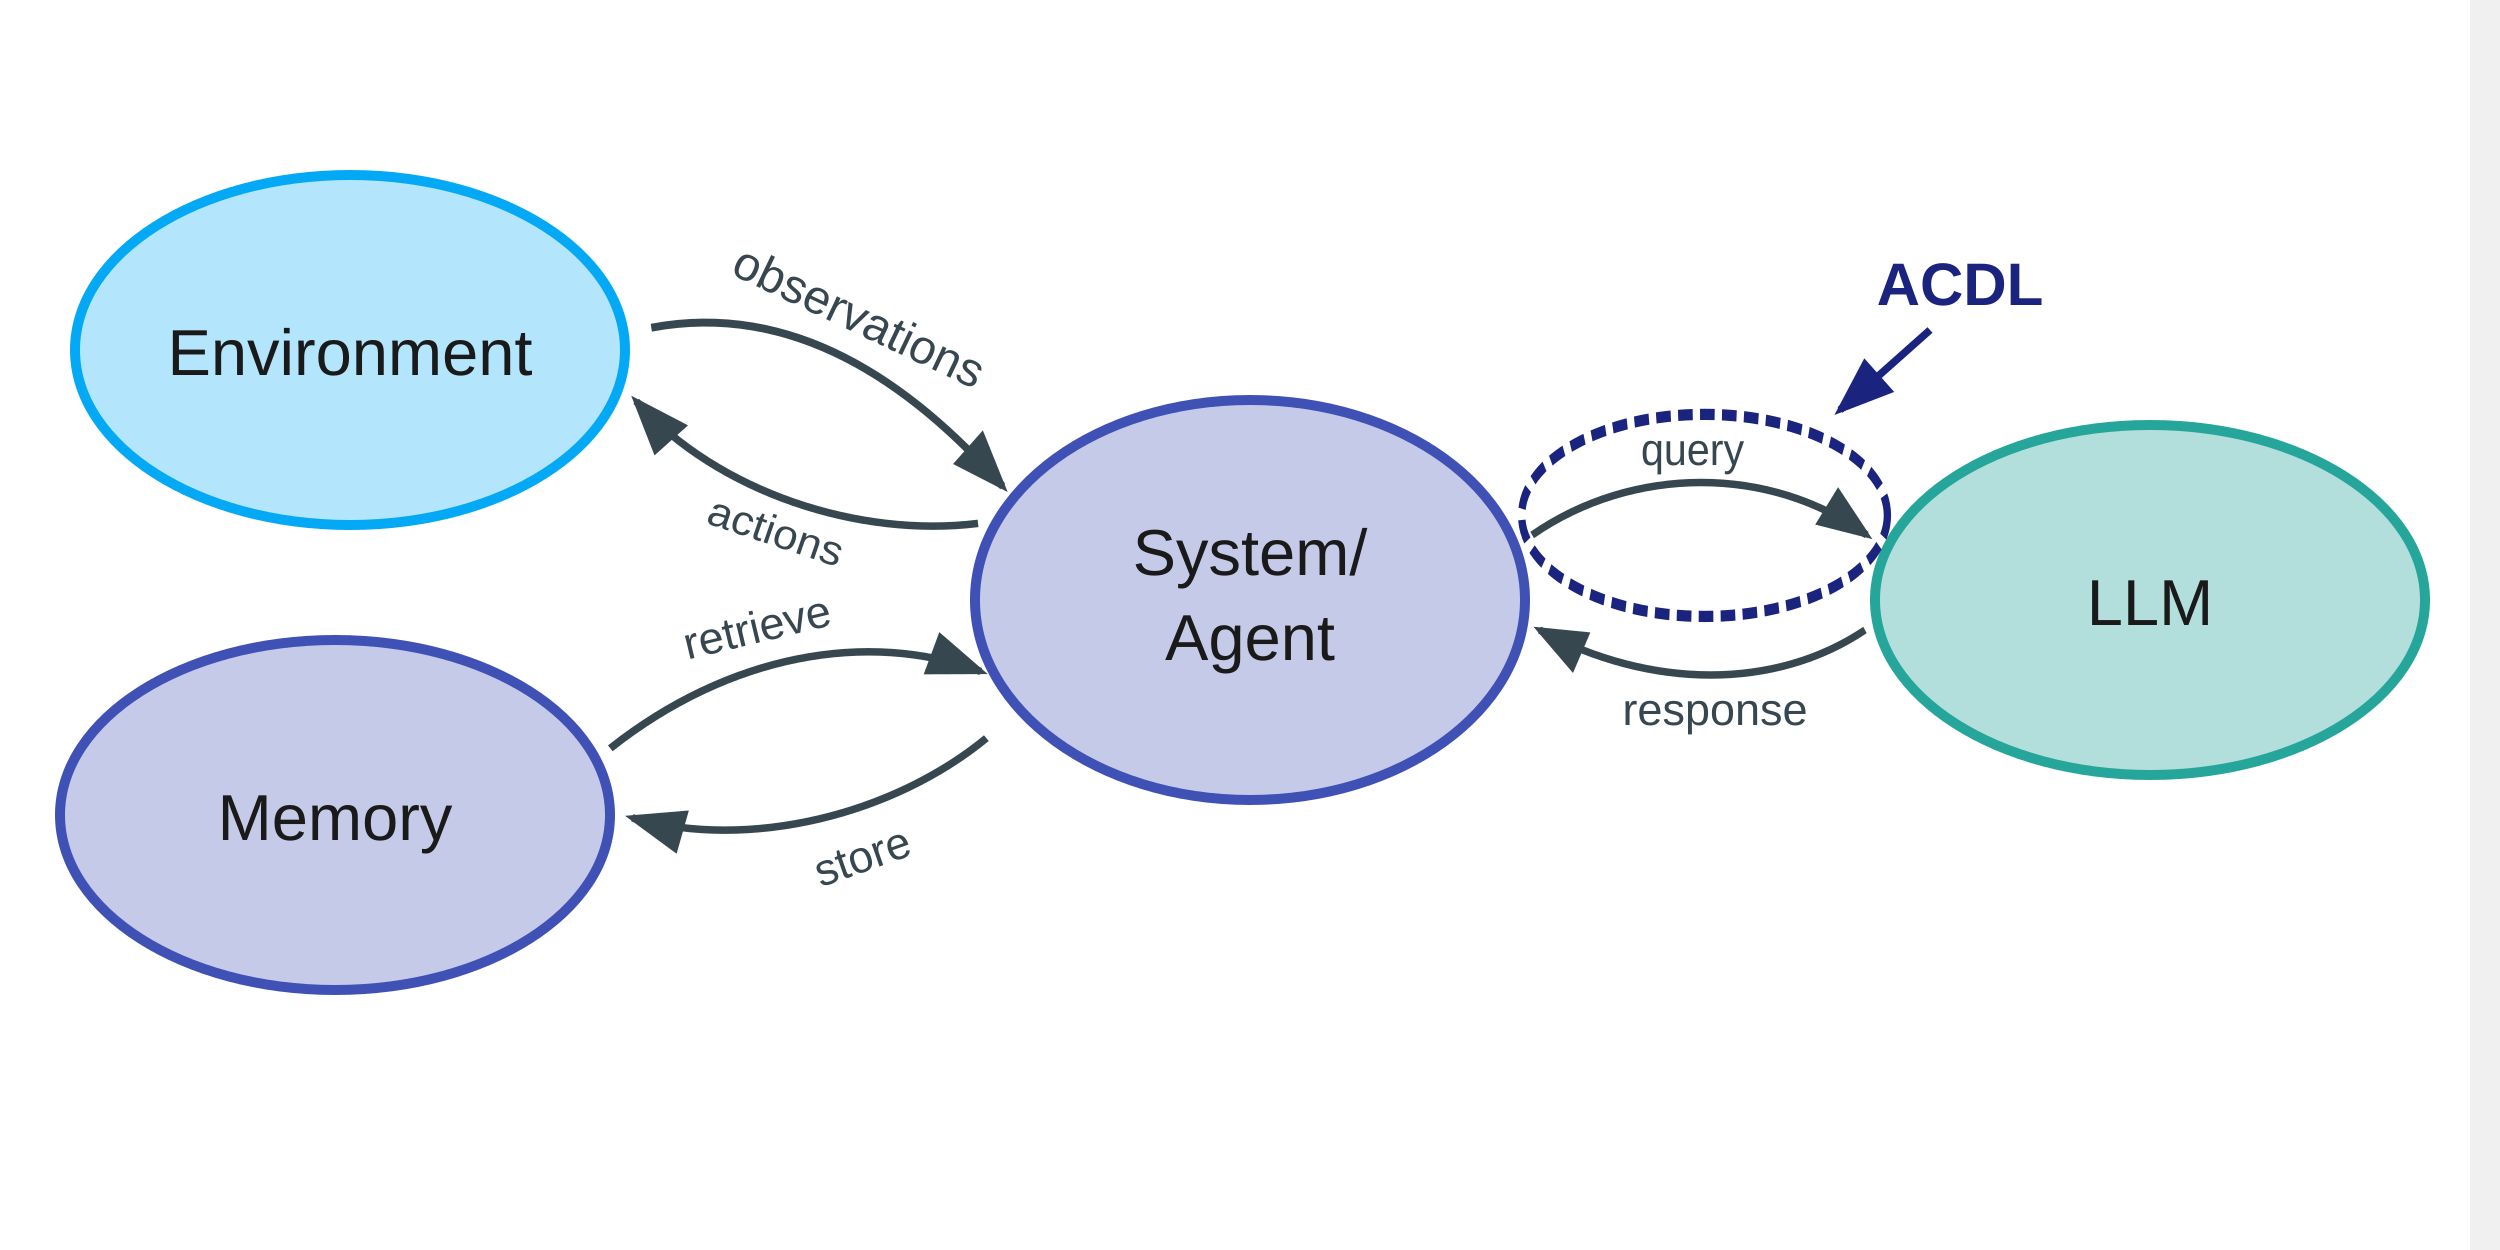
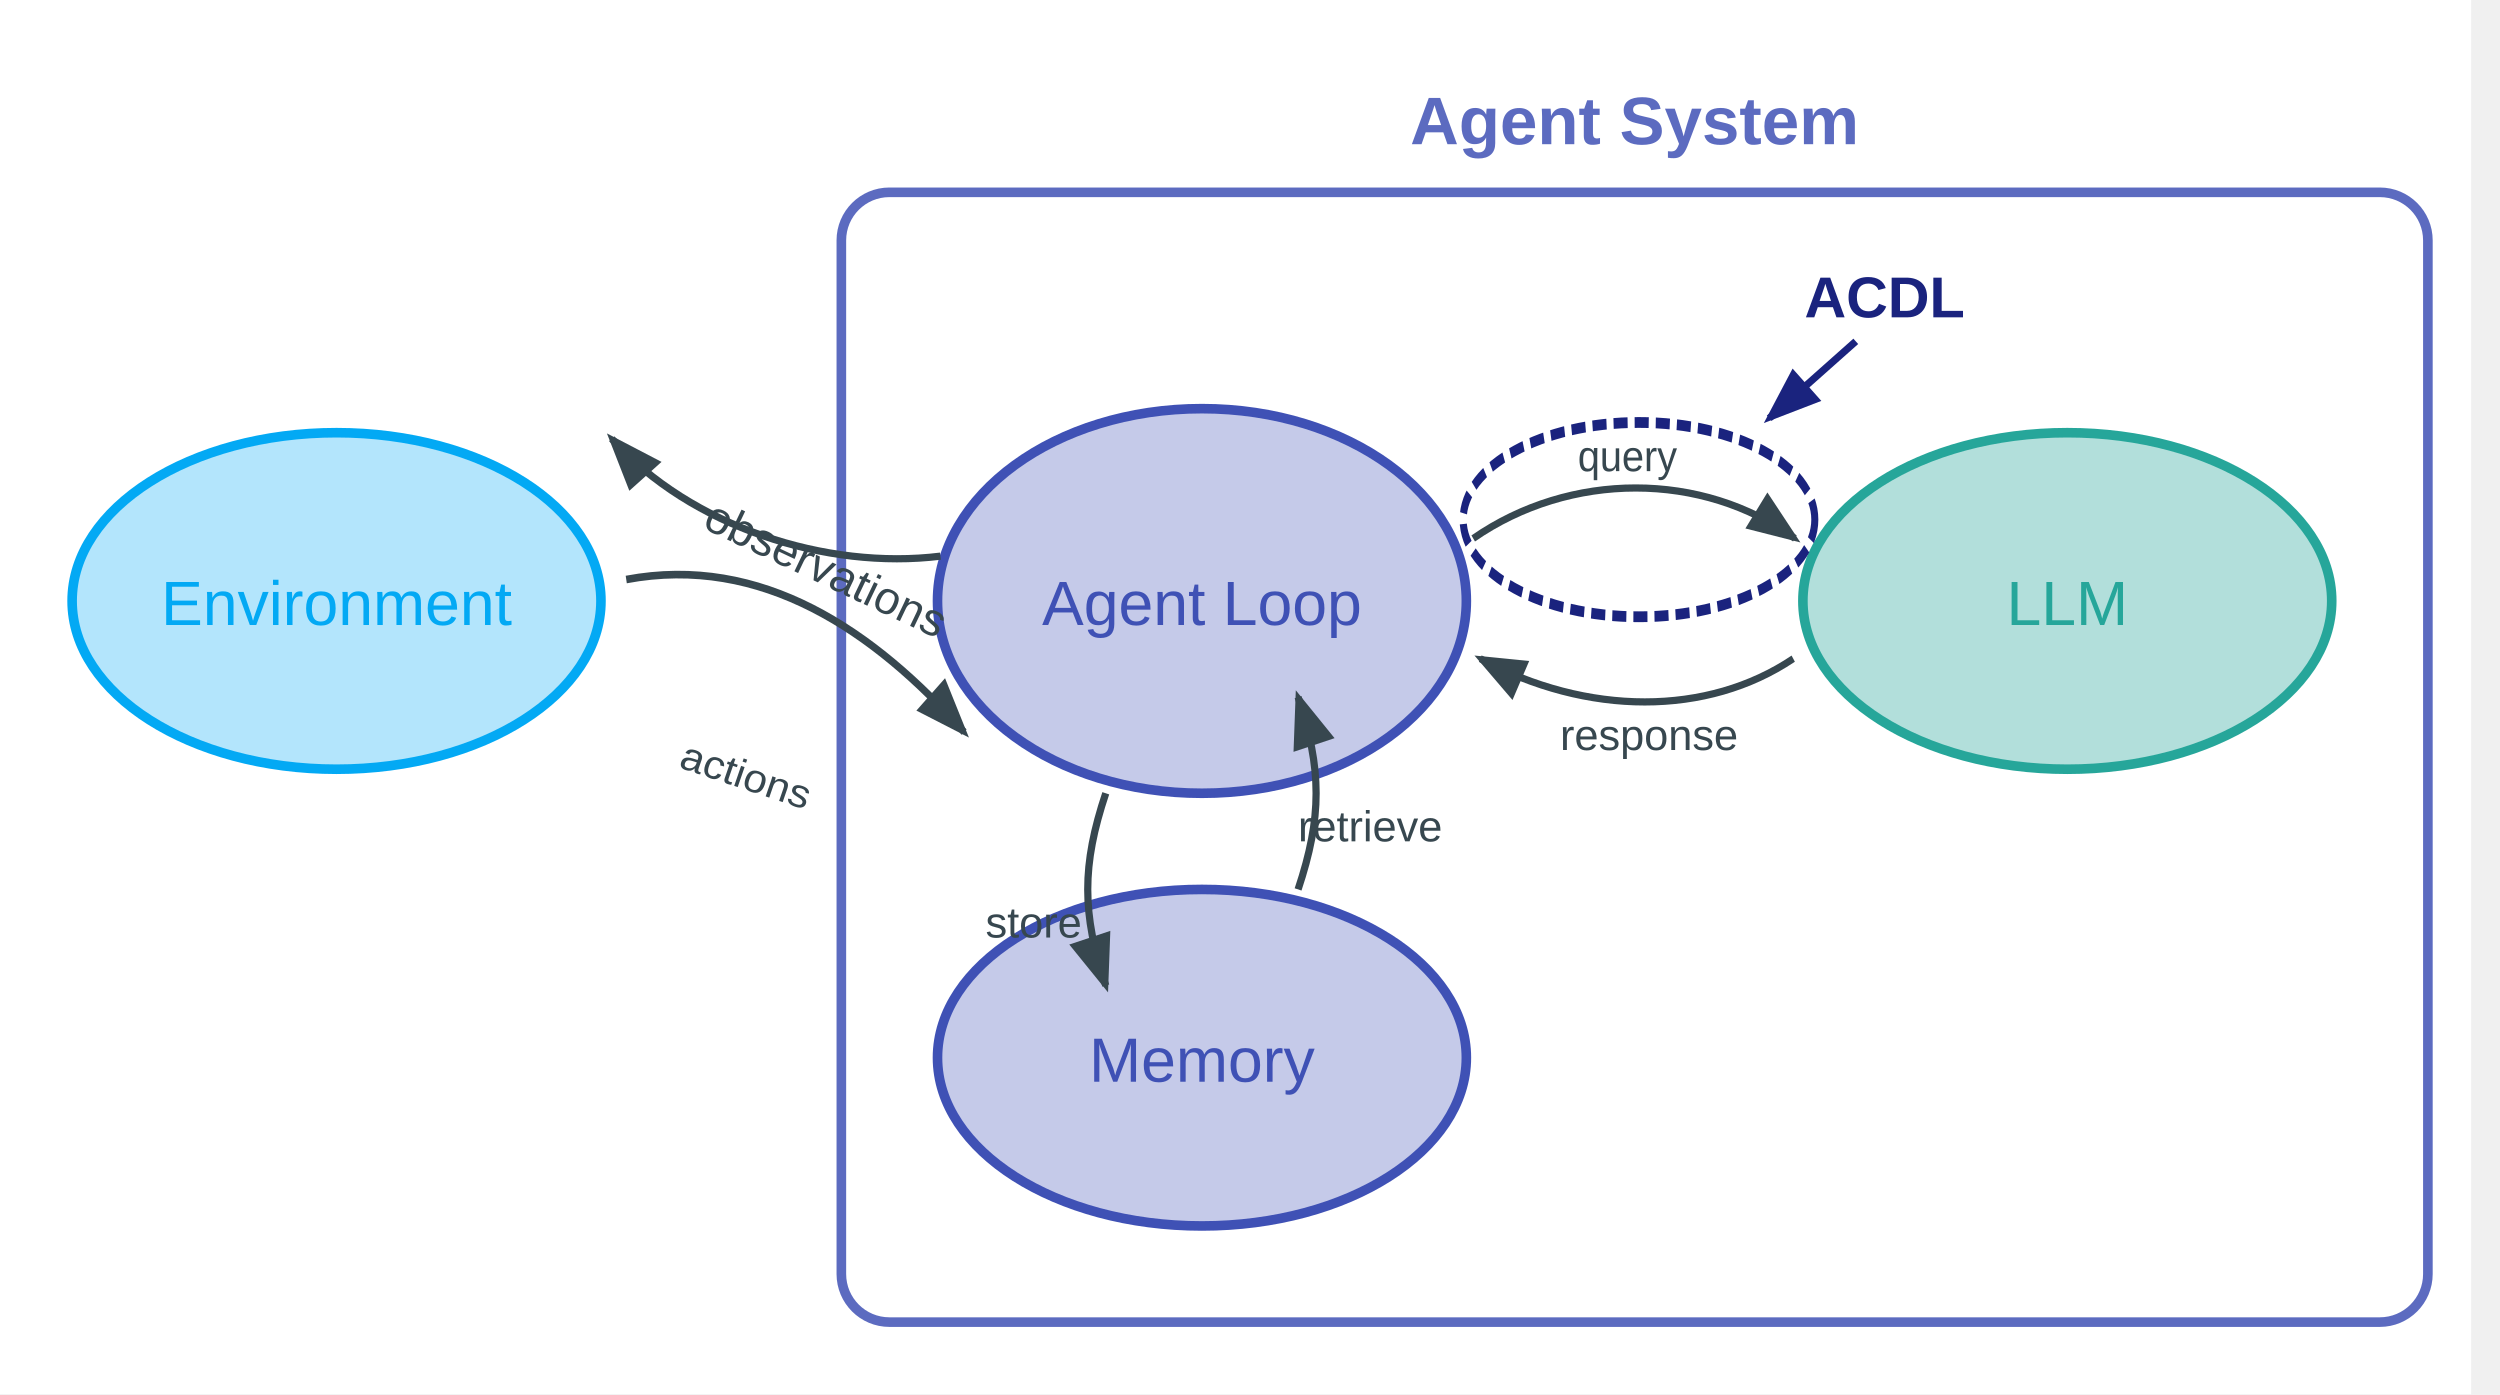
- <svg xmlns="http://www.w3.org/2000/svg" width="500" height="250">
+ <svg xmlns="http://www.w3.org/2000/svg" width="520" height="290">
  <defs>
    <marker id="arrowhead" markerHeight="6" markerWidth="8" orient="auto" refX="7" refY="3">
      <polygon fill="#37474F" id="svg_1" points="0 0, 8 3, 0 6" />
    </marker>
    <marker id="arrowhead-indigo" markerHeight="6" markerWidth="8" orient="auto" refX="7" refY="3">
      <polygon fill="#1A237E" id="svg_2" points="0 0, 8 3, 0 6" />
    </marker>
  </defs>
  <g class="layer">
-     <rect fill="white" height="250" id="svg_3" transform="matrix(1 0 0 1 -6 0)" width="500" />
+     <rect fill="white" height="290" id="svg_3" transform="matrix(1 0 0 1 -6 0)" width="520" />
    <g id="environment">
-       <ellipse cx="70" cy="70" fill="#B3E5FC" id="env-circle" rx="55" ry="35" stroke="#03A9F4" stroke-width="2" />
-       <text fill="#1a1a1a" font-family="Arial" font-size="13" font-weight="500" id="env-label" text-anchor="middle" x="70" y="75">Environment</text>
+       <ellipse cx="70" cy="125" fill="#B3E5FC" id="env-circle" rx="55" ry="35" stroke="#03A9F4" stroke-width="2" />
+       <text fill="#03A9F4" font-family="Arial" font-size="13" font-weight="500" id="env-label" text-anchor="middle" x="70" y="130">Environment</text>
    </g>
-     <g id="memory" transform="matrix(1 0 0 1 -3 -12)">
-       <ellipse cx="70" cy="175" fill="#C5CAE9" id="mem-circle" rx="55" ry="35" stroke="#3F51B5" stroke-width="2" />
-       <text fill="#1a1a1a" font-family="Arial" font-size="13" font-weight="500" id="mem-label" text-anchor="middle" x="70" y="180">Memory</text>
+     <g id="agent-system-box">
+       <rect x="175" y="40" width="330" height="235" fill="none" stroke="#5C6BC0" stroke-width="2" rx="10" ry="10" />
+       <text fill="#5C6BC0" font-family="Arial" font-size="14" font-weight="600" text-anchor="middle" x="340" y="30">Agent System</text>
    </g>
    <g id="system">
-       <ellipse cx="250" cy="120" fill="#C5CAE9" id="sys-circle" rx="55" ry="40" stroke="#3F51B5" stroke-width="2" />
-       <text fill="#1a1a1a" font-family="Arial" font-size="13" font-weight="500" id="sys-label1" text-anchor="middle" x="250" y="115">System/</text>
-       <text fill="#1a1a1a" font-family="Arial" font-size="13" font-weight="500" id="sys-label2" text-anchor="middle" x="250" y="132">Agent</text>
+       <ellipse cx="250" cy="125" fill="#C5CAE9" id="sys-circle" rx="55" ry="40" stroke="#3F51B5" stroke-width="2" />
+       <text fill="#3F51B5" font-family="Arial" font-size="13" font-weight="500" id="sys-label2" text-anchor="middle" x="250" y="130">Agent Loop</text>
    </g>
    <g id="llm">
-       <ellipse cx="430" cy="120" fill="#B2DFDB" id="llm-circle" rx="55" ry="35" stroke="#26A69A" stroke-width="2" />
-       <text fill="#1a1a1a" font-family="Arial" font-size="13" font-weight="500" id="llm-label" text-anchor="middle" x="430" y="125">LLM</text>
+       <ellipse cx="430" cy="125" fill="#B2DFDB" id="llm-circle" rx="55" ry="35" stroke="#26A69A" stroke-width="2" />
+       <text fill="#26A69A" font-family="Arial" font-size="13" font-weight="500" id="llm-label" text-anchor="middle" x="430" y="130">LLM</text>
    </g>
-     <g id="arrow-observations" transform="matrix(1.06494 0 0 1.05841 -6.05195 0.976744)">
+     <g id="memory">
+       <ellipse cx="250" cy="220" fill="#C5CAE9" id="mem-circle" rx="55" ry="35" stroke="#3F51B5" stroke-width="2" />
+       <text fill="#3F51B5" font-family="Arial" font-size="13" font-weight="500" id="mem-label" text-anchor="middle" x="250" y="225">Memory</text>
+     </g>
+     <g id="arrow-observations" transform="matrix(1.06494 0 0 1.05841 -6.05195 55.97674)">
      <path d="m125,55c30,-5 55,10 75,30" fill="none" id="obs-path" marker-end="url(#arrowhead)" stroke="#37474F" stroke-width="1.5" transform="matrix(0.88 0 0 1 18 6)" />
      <text fill="#37474F" font-family="Arial" font-size="9" id="obs-label" text-anchor="middle" transform="rotate(8.17048 167.045 58.8471) matrix(0.955083 0.296339 -0.296339 0.955083 26.6155 -43.01)" x="164.31" y="58.81">observations</text>
    </g>
-     <g id="arrow-actions" transform="matrix(0.946709 0.264439 -0.252038 0.892398 33.2367 -44.1958)">
+     <g id="arrow-actions" transform="matrix(0.946709 0.264439 -0.252038 0.892398 33.2367 10.8042)">
      <text fill="#37474F" font-family="Arial" font-size="9" id="act-label" text-anchor="middle" transform="matrix(0.998589 0.0530956 -0.0530956 0.998589 5.69904 -10.4398)" x="162.05" y="126">actions</text>
    </g>
-     <g id="arrow-query" transform="matrix(0.916563 0 0 1 22.2945 0)">
+     <g id="arrow-query" transform="matrix(0.916563 0 0 1 22.2945 5)">
      <path d="m308,100c22,-14 52,-14 73,0" fill="none" id="query-path" marker-end="url(#arrowhead)" stroke="#37474F" stroke-width="1.5" transform="rotate(-2.64937 346.5 101.75) matrix(0.998931 0.0462222 -0.0462222 0.998931 6.74777 -8.82229)" />
      <text fill="#37474F" font-family="Arial" font-size="9" id="query-label" text-anchor="middle" transform="matrix(1 0 0 1 2 4)" x="343" y="89">query</text>
    </g>
-     <g id="acdl-highlight" transform="matrix(1 0 0 1 10 13)">
+     <g id="acdl-highlight" transform="matrix(1 0 0 1 10 18)">
      <ellipse cx="342" cy="90" fill="none" id="acdl-ellipse" rx="50" ry="18" stroke="#1A237E" stroke-dasharray="4,2" stroke-width="2" transform="matrix(0.731474 0 0 1.12262 80.7428 -10.9545)" />
      <text fill="#1A237E" font-family="Arial" font-size="12" font-weight="600" id="acdl-label" text-anchor="middle" transform="matrix(1 0 0 1 -33 -7)" x="415" y="55">ACDL</text>
      <path d="m400,58l-18,16" fill="none" id="acdl-pointer" marker-end="url(#arrowhead-indigo)" stroke="#1A237E" stroke-width="1.5" transform="matrix(1 0 0 1 -24 -5)" />
    </g>
-     <g id="arrow-response" transform="translate(-1 0) translate(-1 0) translate(0 -1) translate(0 -1) translate(0 -1) translate(0 -1) translate(0 -1) translate(0 -1)">
+     <g id="arrow-response" transform="translate(-2 5)">
      <path d="m378,140c-20,12 -48,12 -73,0" fill="none" id="resp-path" marker-end="url(#arrowhead)" stroke="#37474F" stroke-width="1.5" transform="matrix(0.891771 0 0 1 37.9034 -8)" />
      <text fill="#37474F" font-family="Arial" font-size="9" id="resp-label" text-anchor="middle" x="345" y="151">response</text>
      <path d="m189.61,108.68c-23.68,2.94 -51.94,-6.1 -68.37,-24.42" fill="none" id="svg_5" marker-end="url(#arrowhead)" stroke="#37474F" stroke-width="1.5" transform="matrix(1 0 0 1 8 2)" />
-       <path d="m276.19,134.77c-23.68,2.94 -51.94,-6.1 -68.37,-24.42" fill="none" id="svg_6" marker-end="url(#arrowhead)" stroke="#37474F" stroke-width="1.5" transform="matrix(0.844939 -0.534862 0.534862 0.844939 -106.174 187.484)" />
    </g>
-     <g id="arrow-store" transform="matrix(0.987744 0 0 1 2.50524 5)">
-       <text fill="#37474F" font-family="Arial" font-size="9" id="store-label" text-anchor="middle" transform="matrix(0.943847 -0.330382 0.330382 0.943847 -52.9216 44.349)" x="172.06" y="192.47">store</text>
+     <g id="arrow-store">
+       <path d="m230,165c-5,15 -5,25 0,40" fill="none" id="store-path" marker-end="url(#arrowhead)" stroke="#37474F" stroke-width="1.5" />
+       <text fill="#37474F" font-family="Arial" font-size="9" id="store-label" text-anchor="middle" x="215" y="195">store</text>
    </g>
-     <g id="arrow-retrieve" transform="matrix(0.997411 -0.0719169 0.0719169 0.997411 -13.549 7.04546)">
-       <path d="m125,152c25,-17 53,-20 75,-10" fill="none" id="retrieve-path" marker-end="url(#arrowhead)" stroke="#37474F" stroke-width="1.5" />
-       <text fill="#37474F" font-family="Arial" font-size="9" id="retrieve-label" text-anchor="middle" transform="rotate(2.16958 156.164 130) matrix(0.979961 -0.199192 0.199192 0.979961 -25.0918 42.3481)" x="160" y="125">retrieve</text>
+     <g id="arrow-retrieve">
+       <path d="m270,185c5,-15 5,-25 0,-40" fill="none" id="retrieve-path" marker-end="url(#arrowhead)" stroke="#37474F" stroke-width="1.5" />
+       <text fill="#37474F" font-family="Arial" font-size="9" id="retrieve-label" text-anchor="middle" x="285" y="175">retrieve</text>
    </g>
  </g>
</svg>
